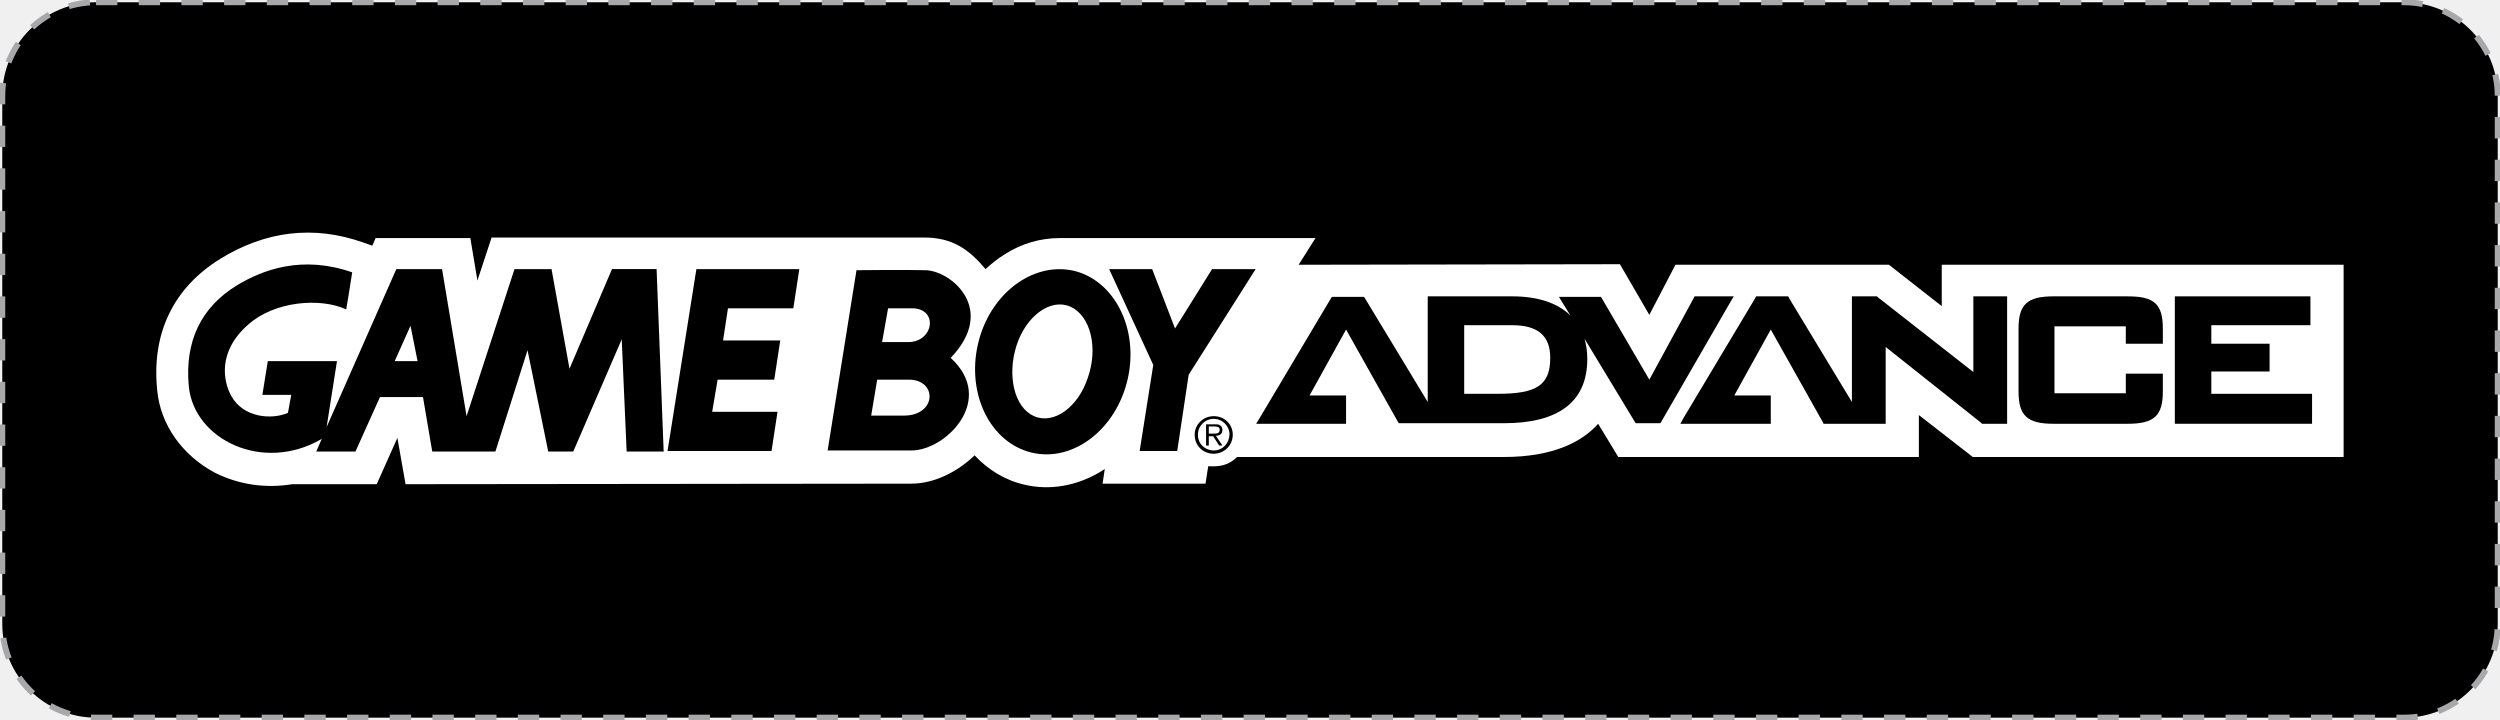
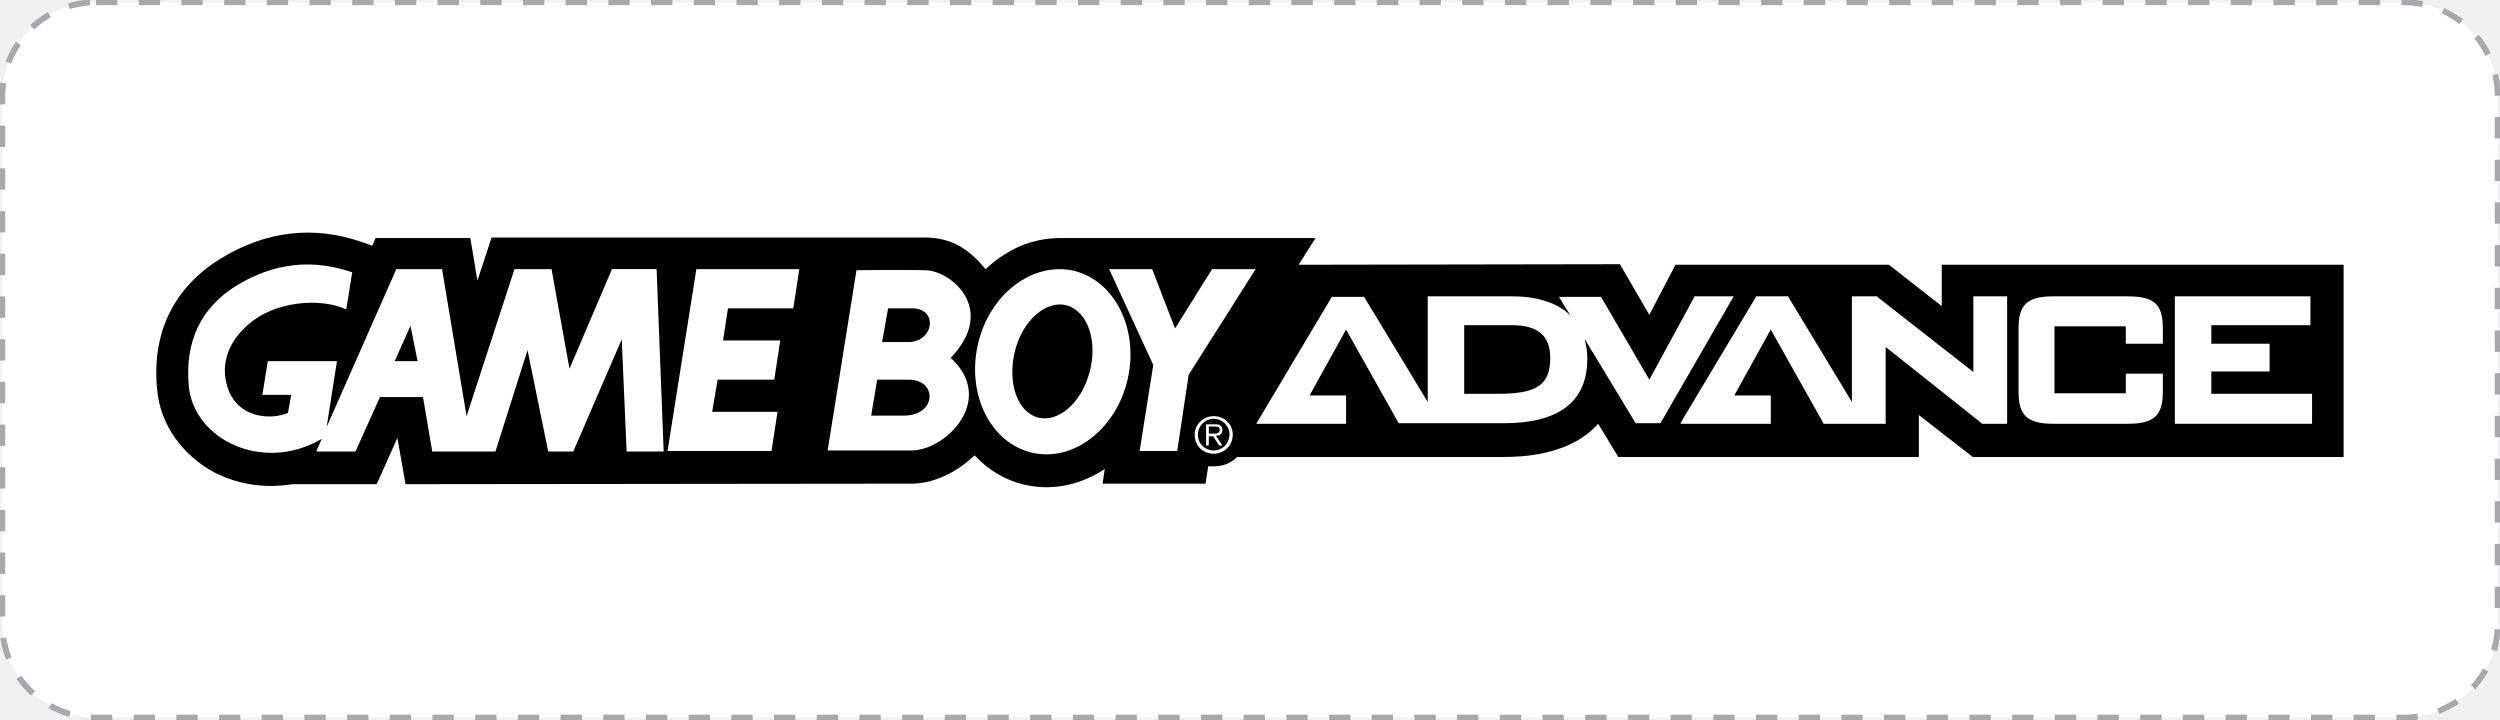
<svg xmlns="http://www.w3.org/2000/svg" id="Layer_1" width="49.576mm" height="14.276mm" version="1.1" viewBox="0 0 140.532 40.469">
-   <defs>
-     <style type="text/css">
-       
-         @font-face {
-           font-family: "OCR-B";
-           src: url('fonts/OCR-B.otf') format('opentype');
-           font-weight: normal;
-           font-style: normal;
-         }
-         @font-face {
-           font-family: "Libre Barcode 39";
-           src: url('fonts/LibreBarcode39-Regular.ttf') format('TrueType');
-           font-weight: normal;
-           font-style: normal;
-         }
-         .serial {
-           font-family: "OCR-B";
-           font-size: 5.8px;
-           letter-spacing: -0.023em;
-           text-transform: uppercase;
-           font-variant-numeric: slashed-zero;
-         }
-         .barcode {
-           font-family: "Libre Barcode 39";
-           letter-spacing: 0;
-           font-size: 15.05pt;
-           font-weight: 400;
-           font-style: normal;
-           text-transform: uppercase;
-         }
-       
-     </style>
-   </defs>
  <g>
-     <rect x=".126" y=".126" width="140.28" height="40.217" rx="3.953pt" fill="#000000" data-background="background" />
+     <rect x=".126" y=".126" width="140.28" height="40.217" rx="3.953pt" fill="#fff" data-background="background" />
    <rect x=".126" y=".126" width="140.28" height="40.217" rx="3.953pt" fill="none" stroke="#a8a8ab" stroke-width="0.25pt" stroke-dasharray="0.9pt" data-stroke="stroke" />
  </g>
-   <g fill="#ffffff" data-foreground="foreground">
+   <g fill="#000" data-foreground="foreground">
    <path d="M51.971,13.353c1.561,0,2.51.673,3.428,1.775.337-.306.673-.582,1.071-.827.949-.612,2.02-.918,3.092-.918h14.387l-.949,1.5,18.061-.031,1.653,2.847,1.469-2.816h12l2.969,2.326v-2.326h22.591v10.806h-20.846l-3.031-2.357v2.357h-16.897l-1.133-1.867c-.918,1.041-2.571,1.867-5.296,1.867h-15c-.49.49-1.01.551-1.622.52l-.153.98h-5.786l.122-.827c-.061.031-.122.092-.184.122-1.347.827-2.877,1.102-4.316.765-1.102-.245-2.082-.857-2.816-1.653-.98.949-2.296,1.592-3.551,1.592l-28.438.031-.459-2.602-1.163,2.602h-4.745c-1.5.245-3,.031-4.347-.643-1.837-.98-3.061-2.694-3.245-4.622-.337-3.214.918-5.786,3.551-7.408,2.541-1.561,5.235-1.898,8.02-.918l.52.184.184-.429h5.326l.398,2.388.796-2.418h24.336" />
-     <g fill="#000000" data-background="background">
+     <g fill="#fff" data-background="background">
      <path d="M84.205,22.138h-1.898v-3.857h2.694c1.439,0,2.143.582,2.143,1.837,0,1.531-.765,2.02-2.939,2.02M97.46,16.659h-2.204l-.061.122-2.48,4.561-2.663-4.561-.061-.092h-2.357l.184.306.459.735c-.735-.704-1.837-1.071-3.275-1.071h-4.745v5.939l-3.52-5.816-.061-.092h-1.806l-.061.092-4.01,6.734-.184.306h5.051v-1.592h-2.051l2.051-3.704,2.908,5.173.061.092h5.908c3.092,0,4.684-1.224,4.684-3.612,0-.429-.061-.796-.153-1.133l2.816,4.653.061.092h1.378l.061-.092,3.888-6.734.184-.306" />
      <polyline points="111.143 16.659 110.929 16.659 110.929 20.914 105.572 16.72 105.51 16.659 104.102 16.659 104.102 22.597 100.582 16.781 100.521 16.659 98.715 16.659 98.653 16.781 94.643 23.485 94.46 23.822 96.602 23.822 96.602 23.822 99.541 23.822 99.541 22.23 97.49 22.23 99.541 18.526 102.449 23.699 102.51 23.822 104.837 23.822 104.837 23.822 106 23.822 106 19.506 111.357 23.761 111.418 23.822 112.827 23.822 112.827 16.659 111.143 16.659" />
      <path d="M119.622,16.659h-4.194c-1.469,0-1.959.459-1.959,1.806v3.551c0,1.347.49,1.806,1.959,1.806h4.194c1.469,0,1.959-.459,1.959-1.806v-1.01h-2.082v1.102h-4.01v-3.765h4.01v.98h2.082v-.857c0-1.378-.49-1.806-1.959-1.806" />
      <polyline points="129.755 22.138 124.306 22.138 124.306 20.883 127.581 20.883 127.581 19.322 124.306 19.322 124.306 18.281 129.877 18.281 129.877 16.659 122.255 16.659 122.255 23.822 129.969 23.822 129.969 22.138 129.755 22.138" />
      <path d="M22.186,20.302l.888-1.99.398,1.99h-1.286M34.4,15.128l-2.388,5.602-1.01-5.602h-2.082l-2.694,8.265-1.378-8.265h-2.571l-3.918,8.877.582-3.704h-3.888l-.306,1.898h1.622l-.184,1.01c-.918.398-2.51.276-3.184-.949-.429-.765-.827-2.48.98-4.041,1.469-1.286,4.01-1.5,5.479-.827,0,0,.184-1.071.337-2.082-2.816-.98-5.02-.153-6.49.735-1.99,1.224-2.939,3.122-2.694,5.694.306,2.969,4.133,4.837,7.408,2.969.031-.031.061-.031.061-.031l-.306.704h2.204l1.378-3.061h2.418l.52,3.061h3.551l1.806-5.694,1.163,5.694h1.408l2.724-6.306.276,6.306h2.082l-.398-10.255h-2.51" />
      <polyline points="37.523 25.353 43.369 25.353 43.706 23.148 40.033 23.148 40.339 21.342 43.522 21.342 43.859 19.138 40.645 19.138 40.92 17.332 44.594 17.332 44.931 15.128 39.145 15.128 37.523 25.353" />
      <polyline points="66.052 18.465 64.767 15.128 62.348 15.128 64.828 20.516 64.063 25.353 66.175 25.353 66.818 21.067 70.583 15.128 68.134 15.128 66.052 18.465" />
      <path d="M61.155,21.22c-.551,1.684-1.929,2.663-3.031,2.173-1.102-.49-1.531-2.265-.98-3.979.551-1.684,1.929-2.663,3.031-2.173,1.133.52,1.561,2.296.98,3.979M60.359,15.22c-2.326-.52-4.745,1.316-5.388,4.133-.643,2.816.704,5.541,3.031,6.092,2.326.551,4.745-1.316,5.388-4.133.643-2.816-.735-5.541-3.031-6.092" />
      <path d="M51.053,19.23h-1.469l.337-1.898h1.347c1.5,0,1.224,1.898-.214,1.898M50.808,23.363h-1.837l.337-2.02h1.745c1.653-.031,1.622,2.02-.245,2.02M52.032,15.19c-1.133-.031-3.918,0-3.918,0h.031l-1.622,10.132h4.714c1.929,0,4.775-2.847,2.204-5.204,2.633-2.755,0-4.898-1.408-4.928" />
      <path d="M67.95,24.373v-.398h.337c.153,0,.276.031.276.184,0,.245-.245.214-.398.214h-.214M68.348,24.495c.214,0,.367-.092.367-.337,0-.092-.061-.214-.122-.245-.092-.061-.184-.061-.276-.061h-.52v1.194h.153v-.52h.245l.337.52h.184l-.367-.551M68.226,25.506c.582,0,1.071-.459,1.071-1.071,0-.582-.459-1.041-1.071-1.041-.582,0-1.071.459-1.071,1.041,0,.612.459,1.071,1.071,1.071M68.226,25.322c-.49,0-.888-.367-.888-.888,0-.49.398-.888.888-.888s.888.398.888.888c-.031.52-.398.888-.888.888" />
    </g>
  </g>
</svg>
